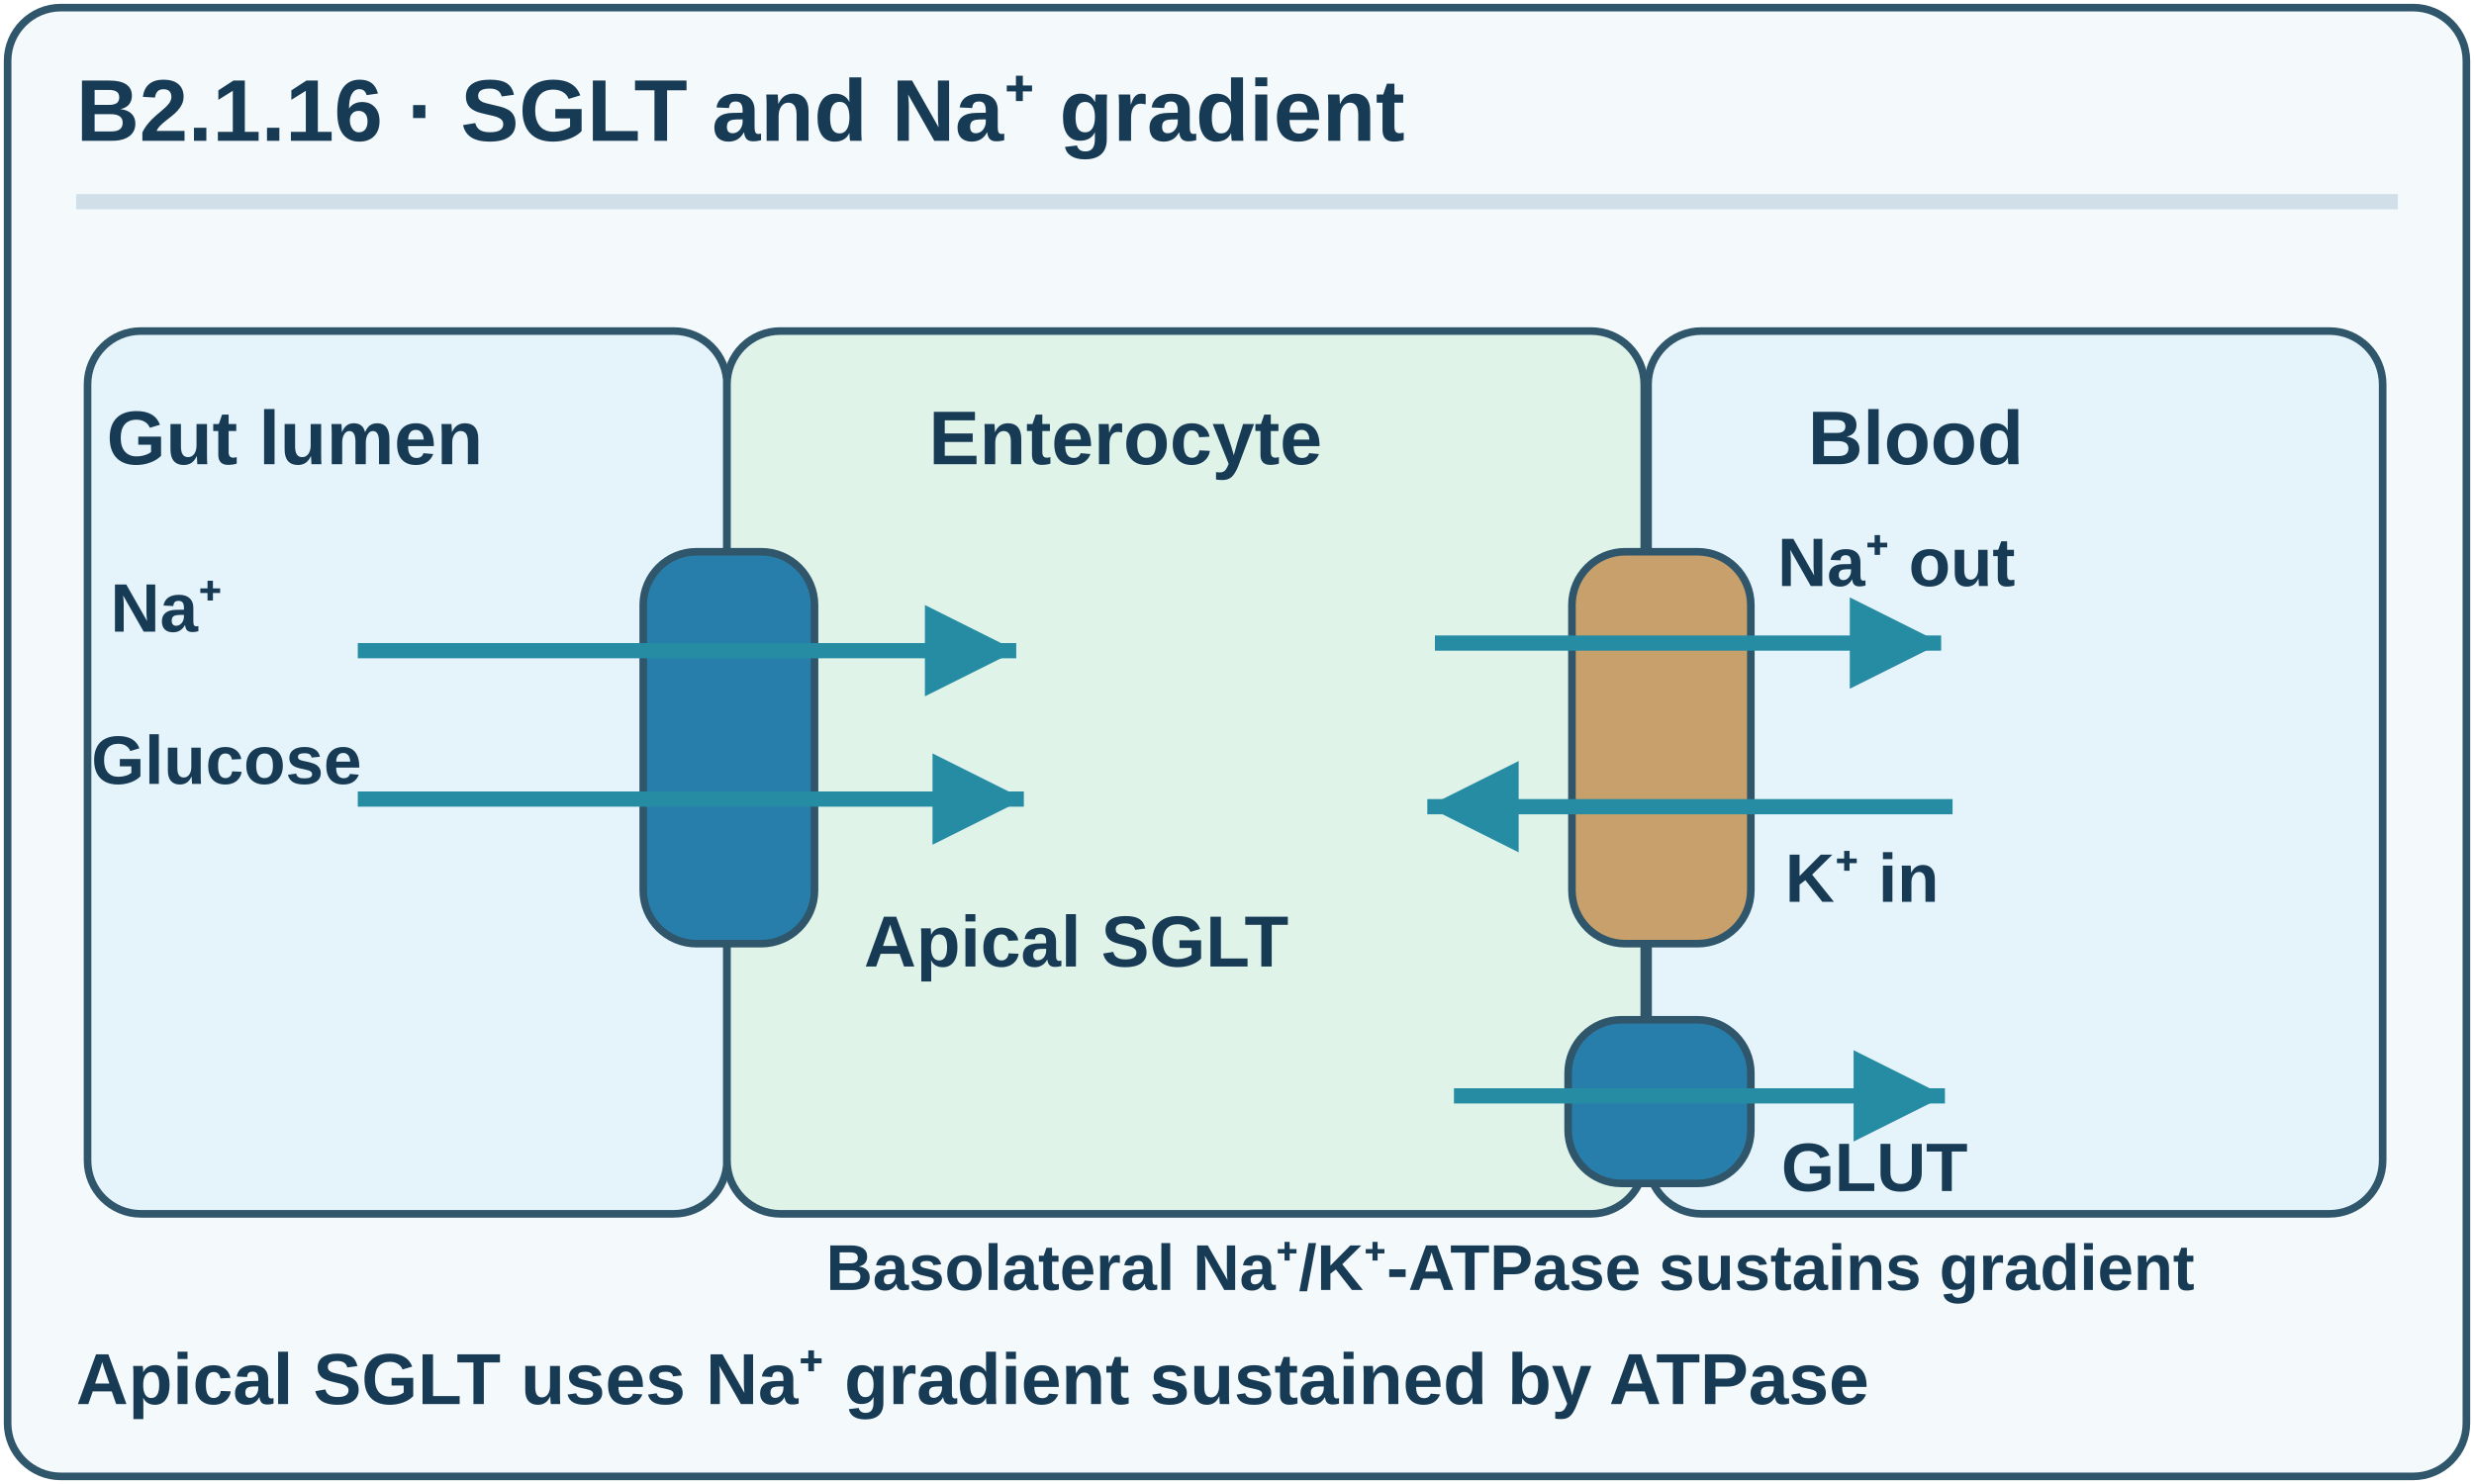
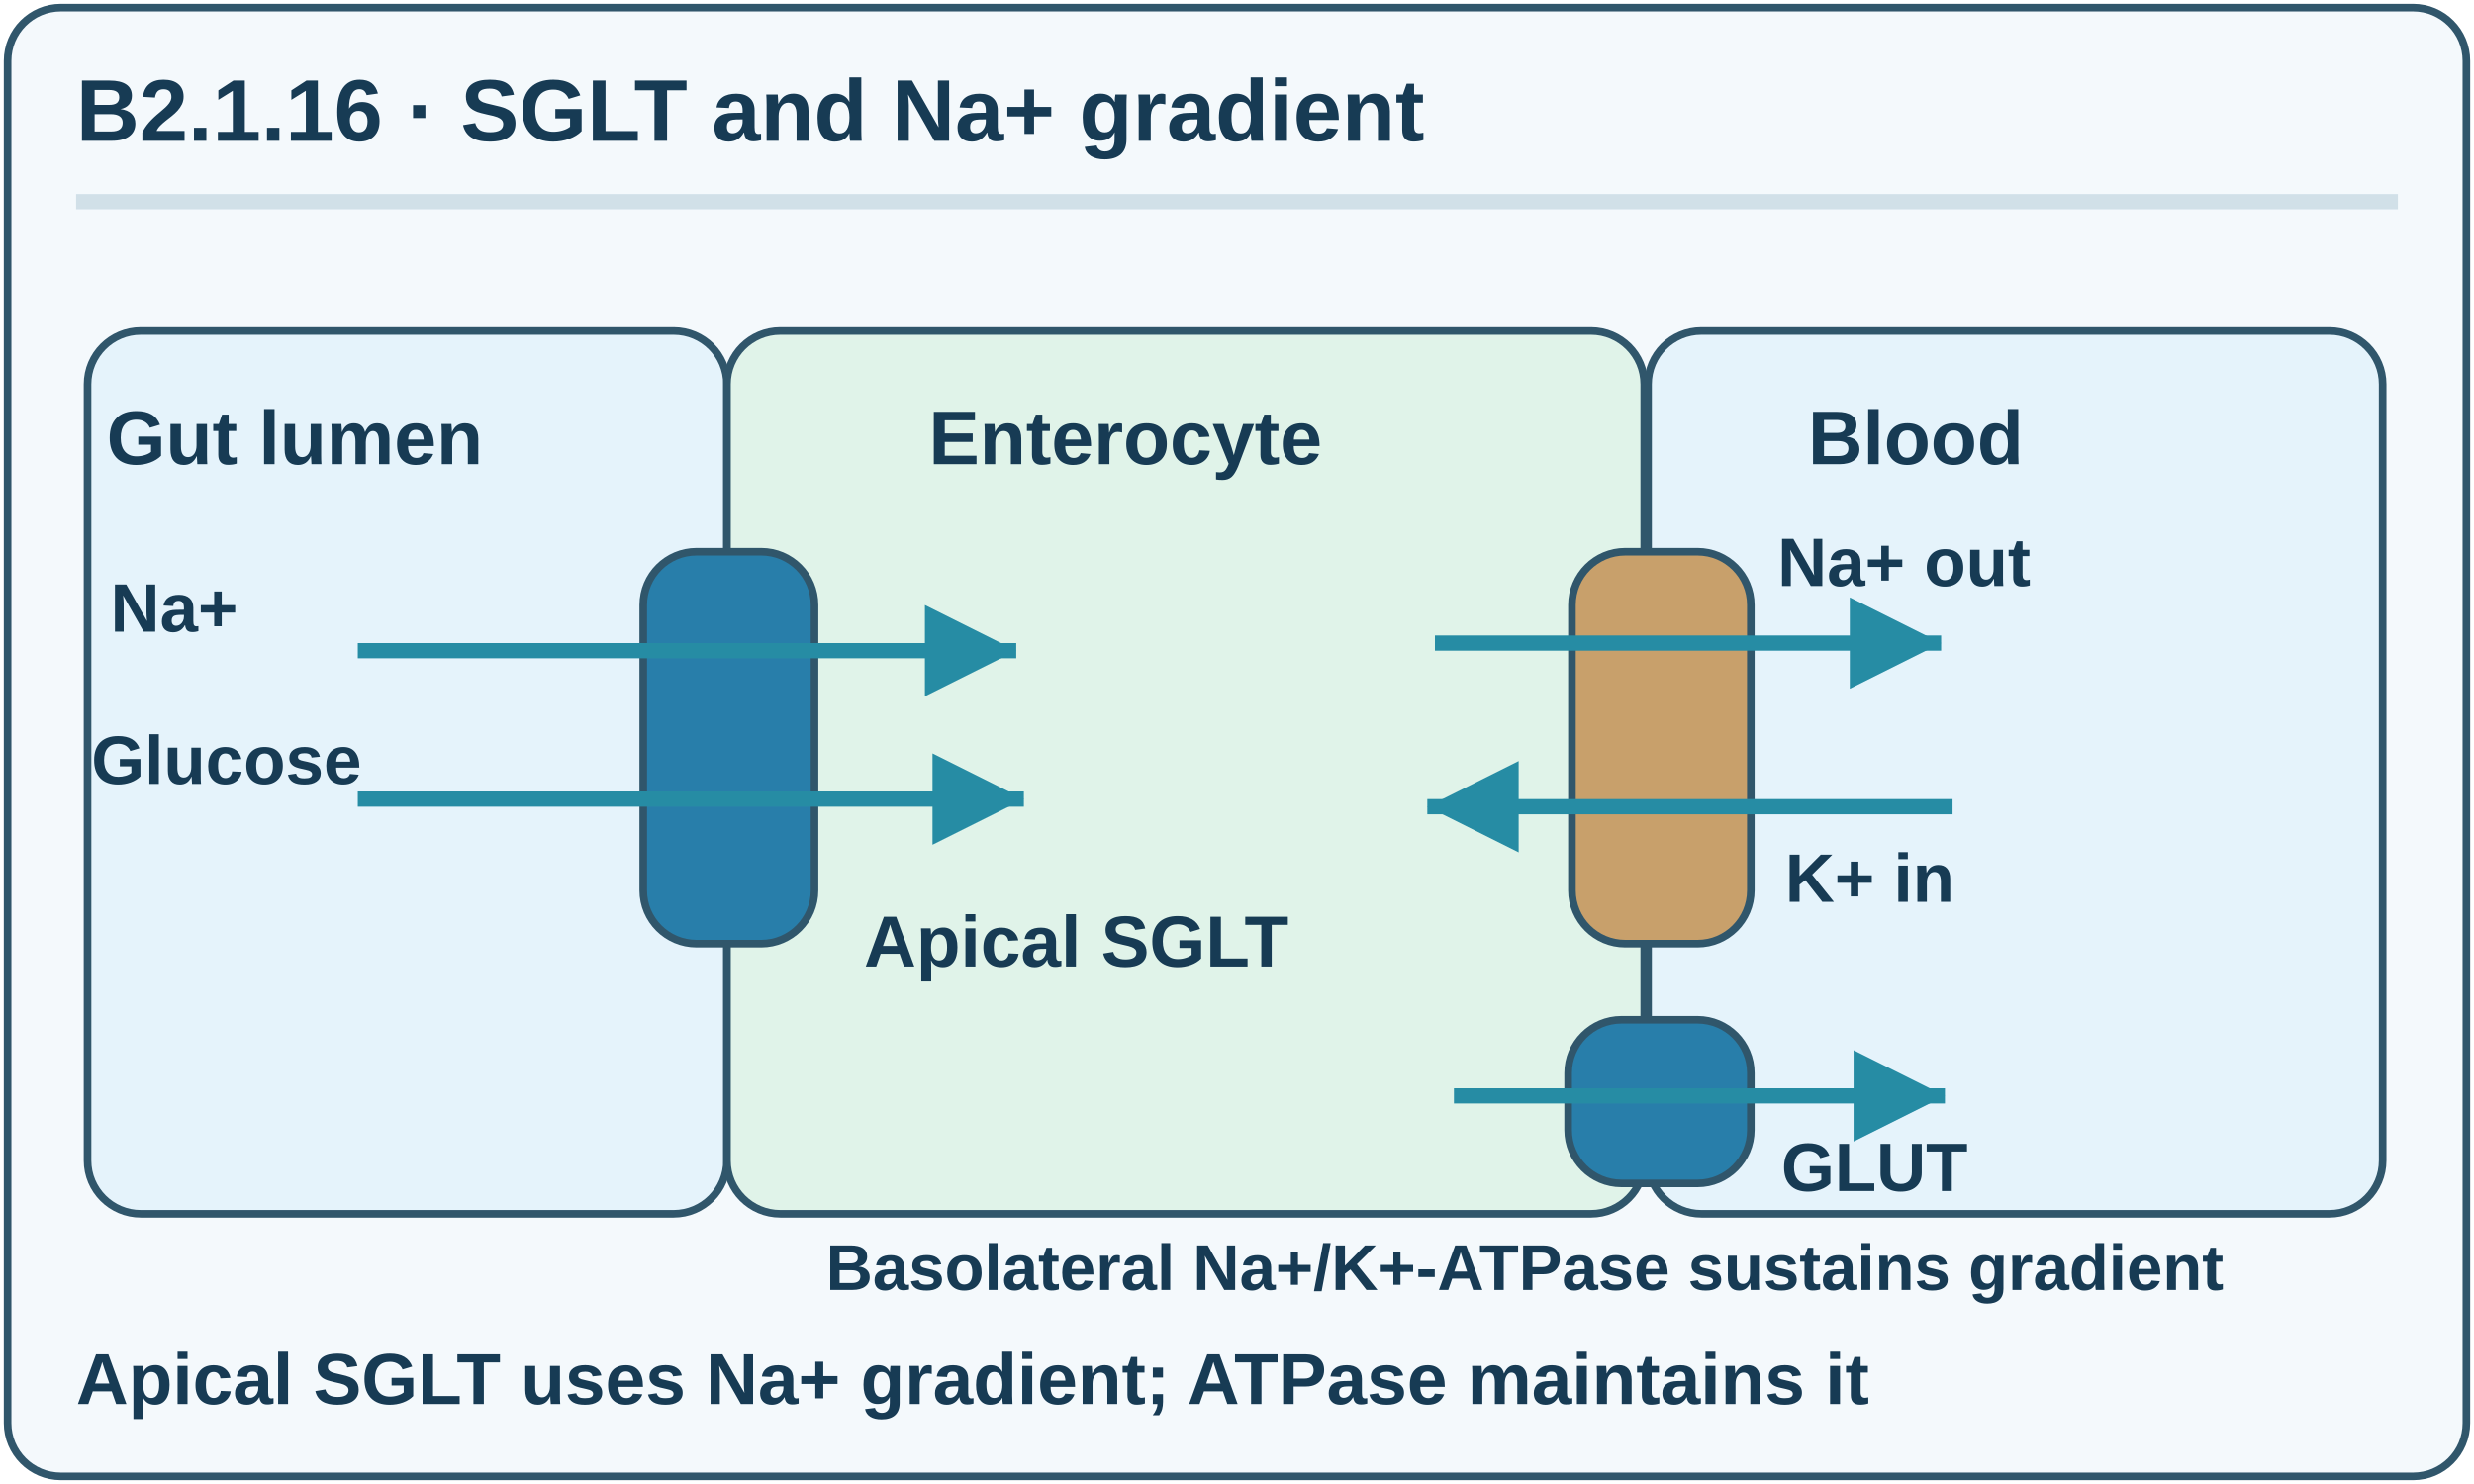
<svg xmlns="http://www.w3.org/2000/svg" viewBox="0 0 650 390" role="img" aria-labelledby="title">
  <defs>
    <marker id="tip" markerWidth="7" markerHeight="7" refX="6" refY="3" orient="auto">
      <path d="M0 0 L6 3 L0 6" fill="#268ca4" />
    </marker>
  </defs>
  <rect x="2" y="2" width="646" height="386" rx="14" fill="#f4f9fc" stroke="#30566b" stroke-width="2" />
-   <text x="20" y="37" fill="#173b54" font-family="Arial,sans-serif" font-size="23" font-weight="600">B2.1.16 · SGLT and Na⁺ gradient</text>
+   <text x="20" y="37" fill="#173b54" font-family="Arial,sans-serif" font-size="23" font-weight="600">B2.1.16 · SGLT and Na+ gradient</text>
  <path d="M20 53 L630 53" fill="none" stroke="#d1e0e8" stroke-width="4" />
  <rect x="23" y="87" width="168" height="232" rx="14" fill="#e5f3fb" stroke="#30566b" stroke-width="2" />
  <rect x="191" y="87" width="241" height="232" rx="14" fill="#e0f3e9" stroke="#30566b" stroke-width="2" />
  <rect x="433" y="87" width="193" height="232" rx="14" fill="#e5f3fb" stroke="#30566b" stroke-width="2" />
  <rect x="169" y="145" width="45" height="103" rx="14" fill="#287eaa" stroke="#30566b" stroke-width="2" />
  <rect x="413" y="145" width="47" height="103" rx="14" fill="#c8a06b" stroke="#30566b" stroke-width="2" />
  <rect x="412" y="268" width="48" height="43" rx="14" fill="#287eaa" stroke="#30566b" stroke-width="2" />
  <path d="M94 171 L267 171" fill="none" stroke="#268ca4" stroke-width="4" marker-end="url(#tip)" />
  <path d="M94 210 L269 210" fill="none" stroke="#268ca4" stroke-width="4" marker-end="url(#tip)" />
  <path d="M377 169 L510 169" fill="none" stroke="#268ca4" stroke-width="4" marker-end="url(#tip)" />
  <path d="M513 212 L375 212" fill="none" stroke="#268ca4" stroke-width="4" marker-end="url(#tip)" />
  <path d="M382 288 L511 288" fill="none" stroke="#268ca4" stroke-width="4" marker-end="url(#tip)" />
  <text x="28" y="122" fill="#173b54" font-family="Arial,sans-serif" font-size="20" font-weight="600">Gut lumen</text>
  <text x="244" y="122" fill="#173b54" font-family="Arial,sans-serif" font-size="20" font-weight="600">Enterocyte</text>
  <text x="475" y="122" fill="#173b54" font-family="Arial,sans-serif" font-size="20" font-weight="600">Blood</text>
-   <text x="29" y="166" fill="#173b54" font-family="Arial,sans-serif" font-size="18" font-weight="600">Na⁺</text>
+   <text x="29" y="166" fill="#173b54" font-family="Arial,sans-serif" font-size="18" font-weight="600">Na+</text>
  <text x="24" y="206" fill="#173b54" font-family="Arial,sans-serif" font-size="18" font-weight="600">Glucose</text>
  <text x="227" y="254" fill="#173b54" font-family="Arial,sans-serif" font-size="19" font-weight="600">Apical SGLT</text>
-   <text x="467" y="154" fill="#173b54" font-family="Arial,sans-serif" font-size="18" font-weight="600">Na⁺ out</text>
-   <text x="469" y="237" fill="#173b54" font-family="Arial,sans-serif" font-size="18" font-weight="600">K⁺ in</text>
+   <text x="467" y="154" fill="#173b54" font-family="Arial,sans-serif" font-size="18" font-weight="600">Na+ out</text>
+   <text x="469" y="237" fill="#173b54" font-family="Arial,sans-serif" font-size="18" font-weight="600">K+ in</text>
  <text x="468" y="313" fill="#173b54" font-family="Arial,sans-serif" font-size="18" font-weight="600">GLUT</text>
-   <text x="217" y="339" fill="#173b54" font-family="Arial,sans-serif" font-size="17" font-weight="600">Basolateral Na⁺/K⁺-ATPase sustains gradient</text>
-   <text x="20" y="369" fill="#173b54" font-family="Arial,sans-serif" font-size="19" font-weight="600">Apical SGLT uses Na⁺ gradient sustained by ATPase</text>
+   <text x="217" y="339" fill="#173b54" font-family="Arial,sans-serif" font-size="17" font-weight="600">Basolateral Na+/K+-ATPase sustains gradient</text>
+   <text x="20" y="369" fill="#173b54" font-family="Arial,sans-serif" font-size="19" font-weight="600">Apical SGLT uses Na+ gradient; ATPase maintains it</text>
</svg>
